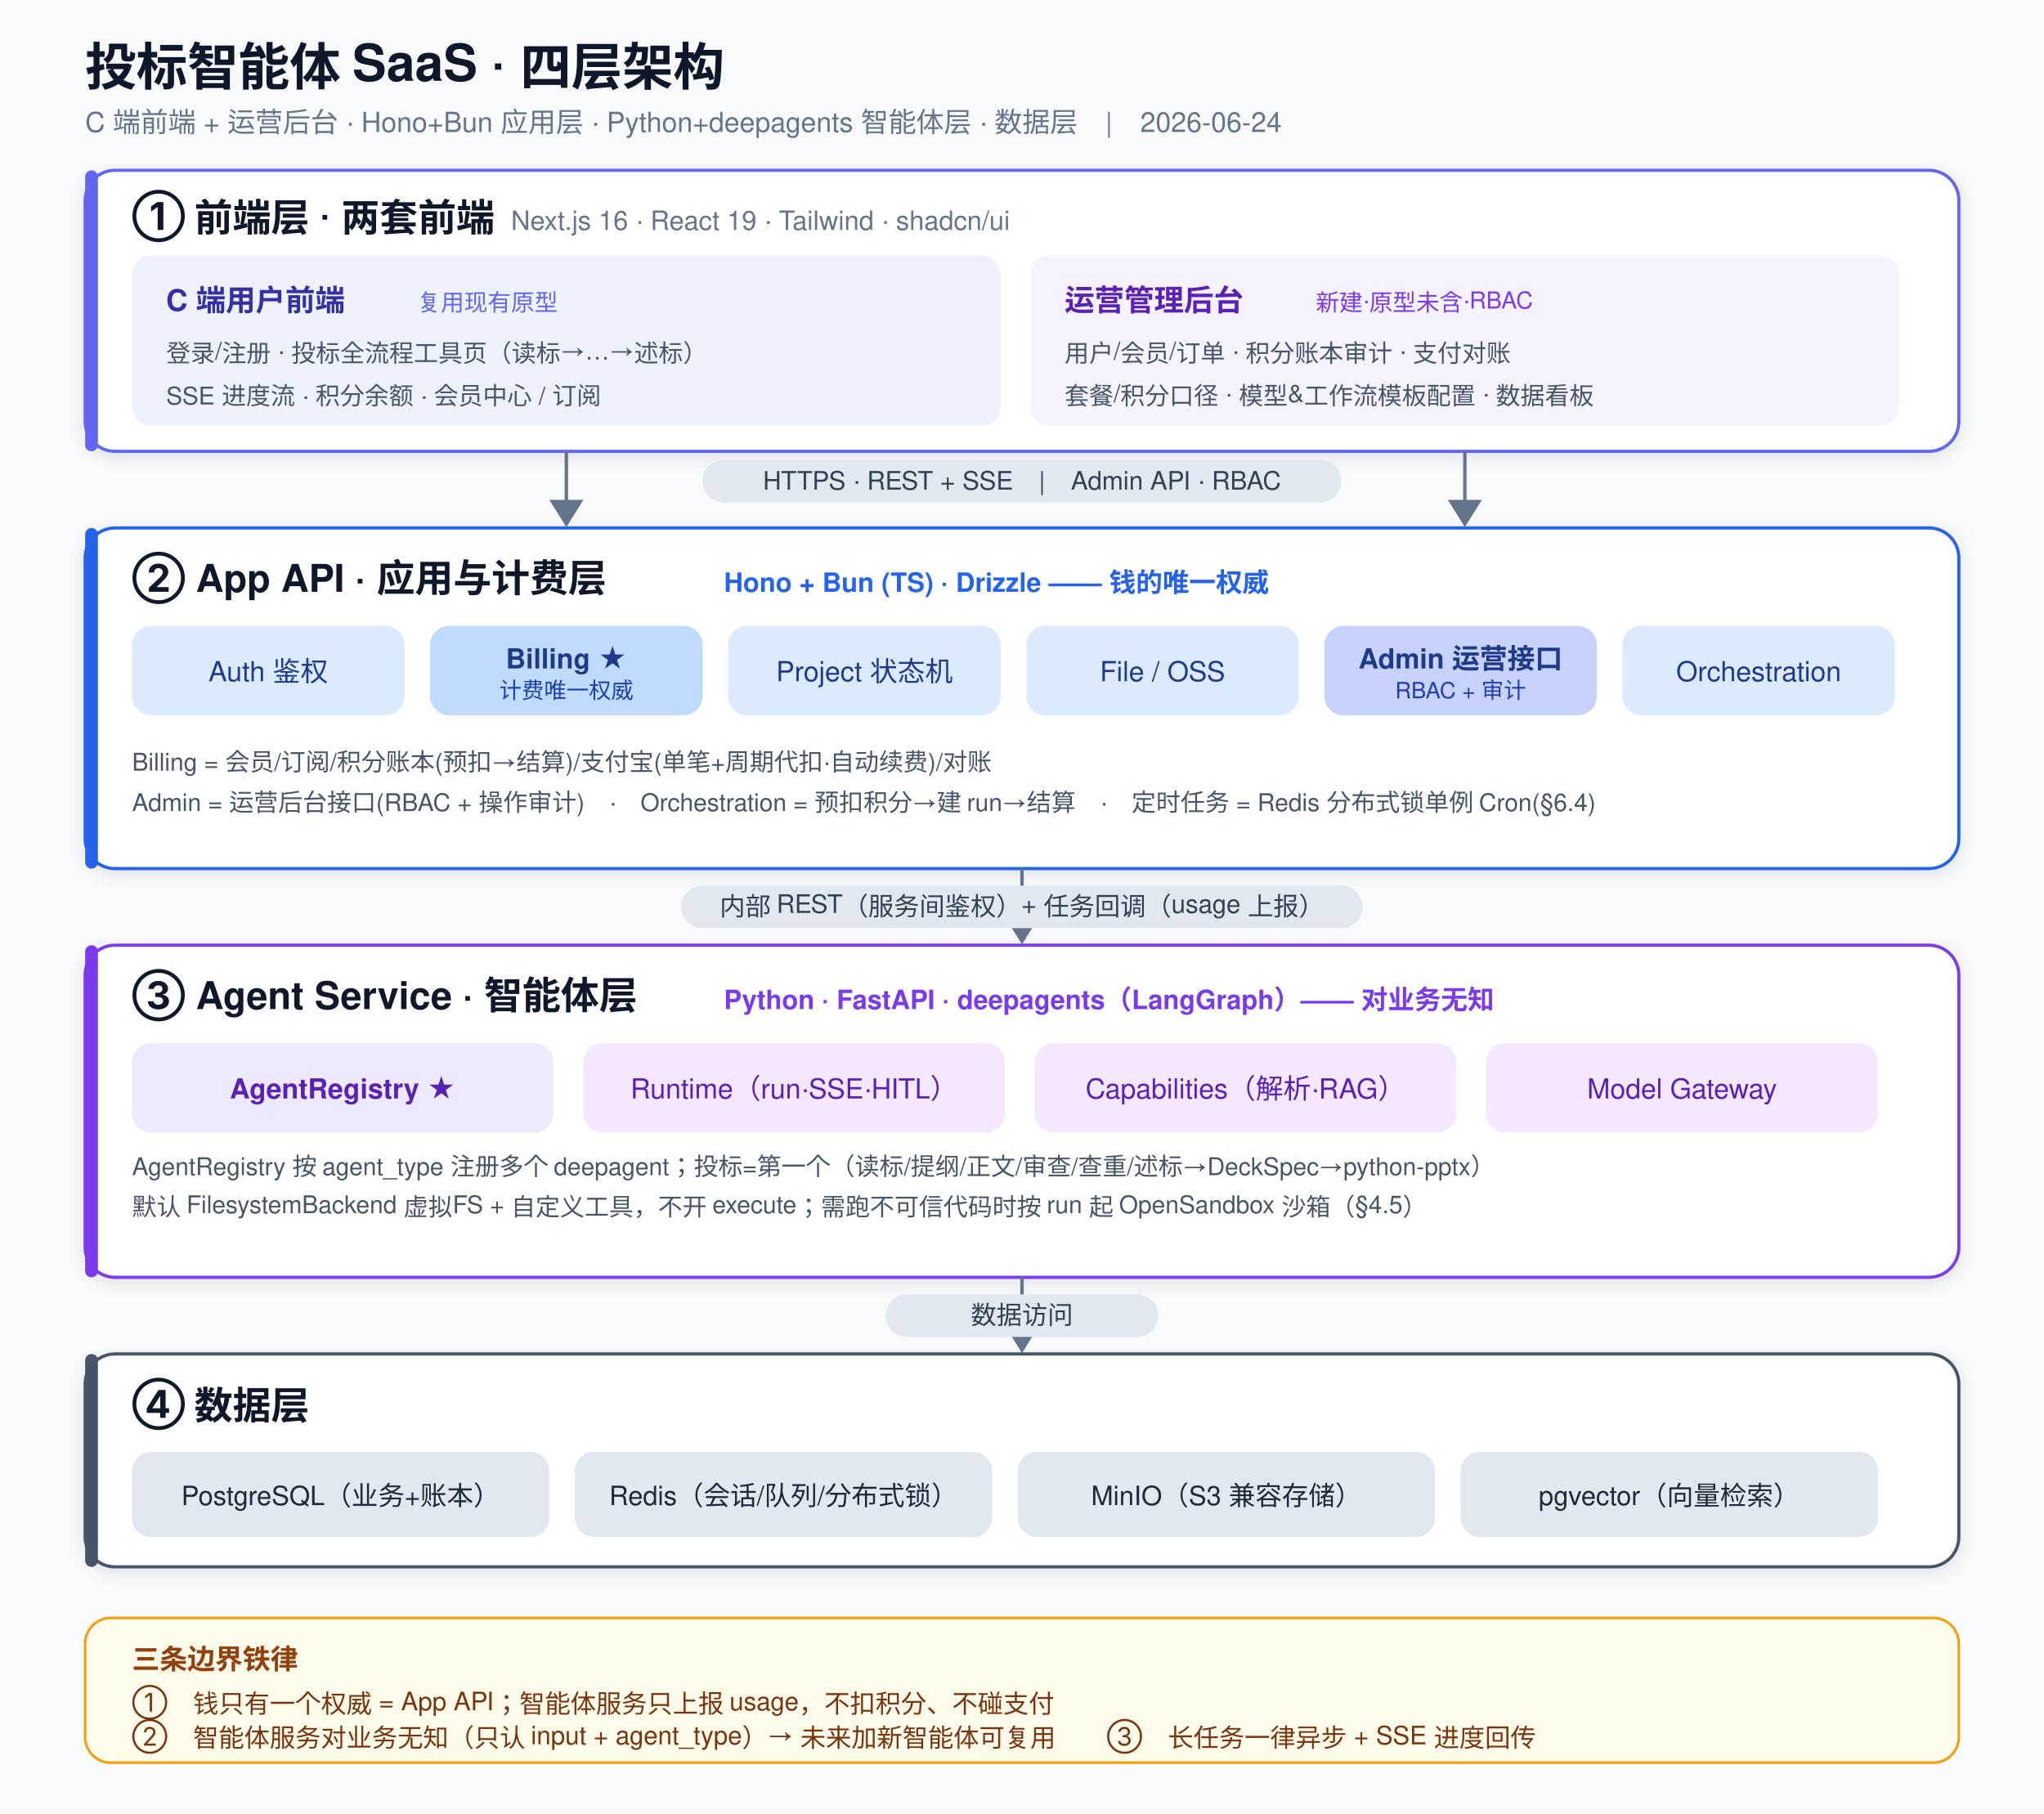
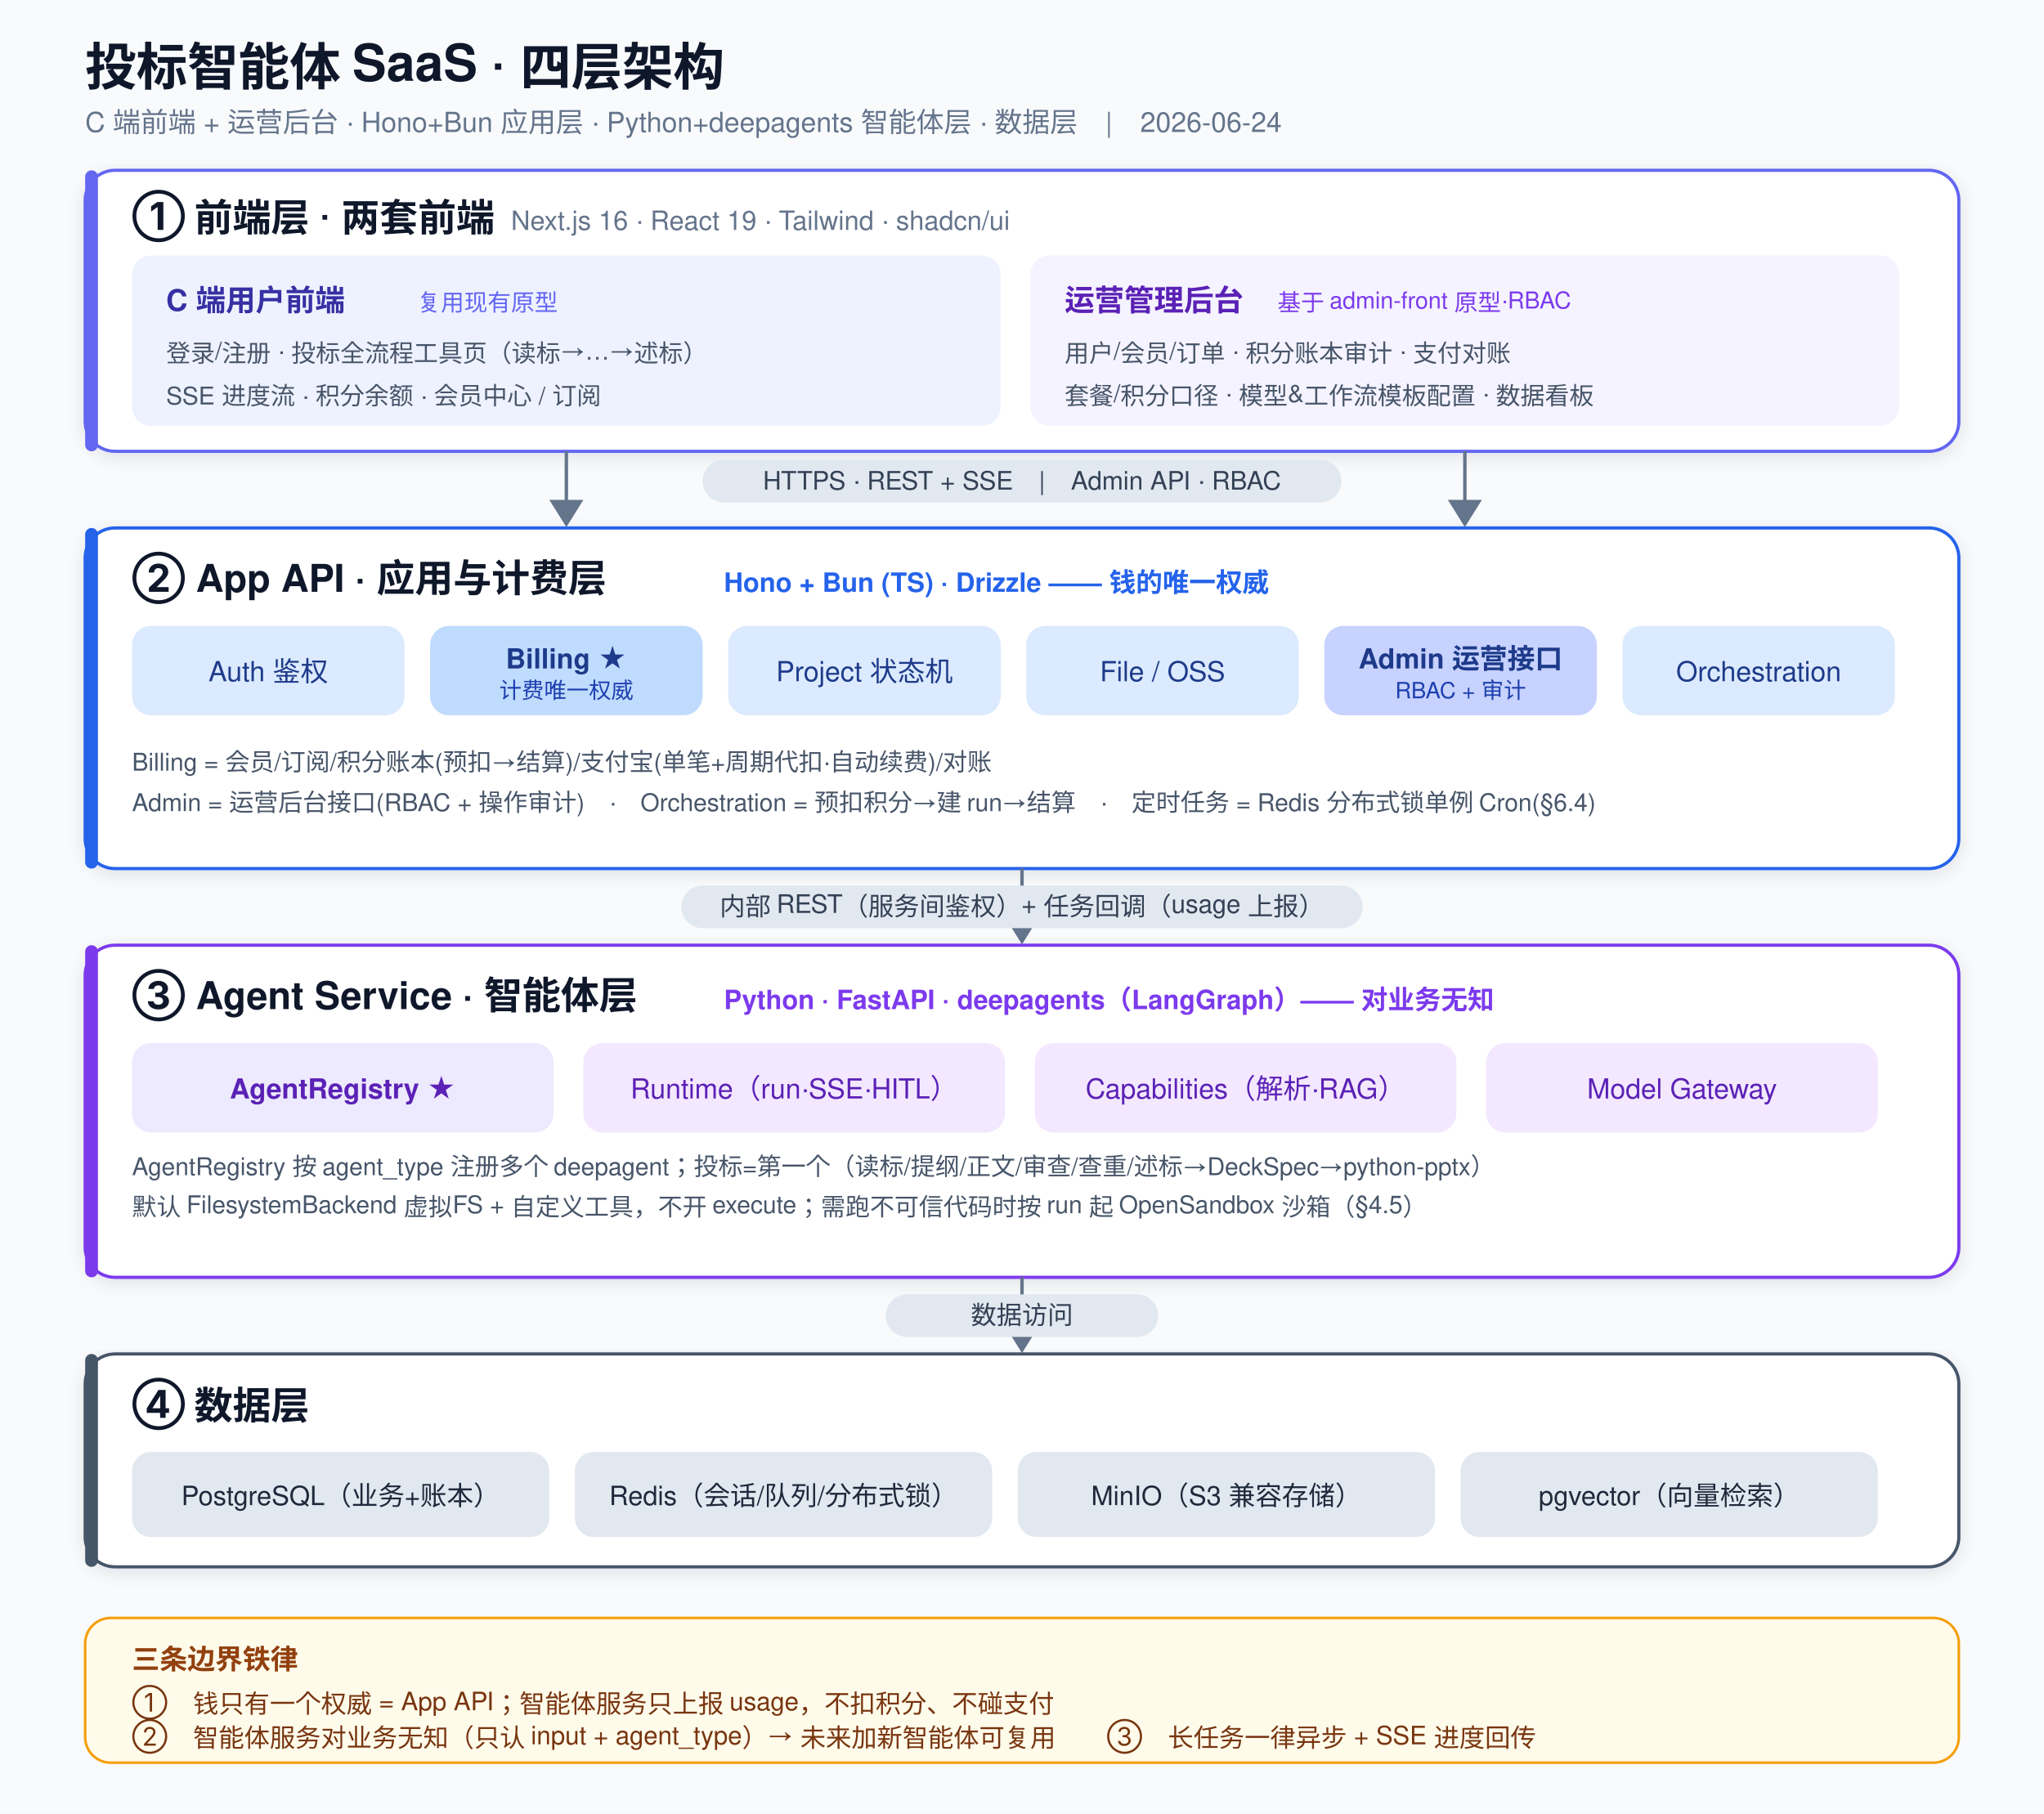
<svg xmlns="http://www.w3.org/2000/svg" width="960" height="852" viewBox="0 0 960 852" font-family="-apple-system, 'PingFang SC', 'Microsoft YaHei', Helvetica, Arial, sans-serif">
  <defs>
    <linearGradient id="brand" x1="0" y1="0" x2="1" y2="0">
      <stop offset="0" stop-color="#2563eb" />
      <stop offset="1" stop-color="#7c3aed" />
    </linearGradient>
    <filter id="shadow" x="-4%" y="-4%" width="108%" height="120%">
      <feDropShadow dx="0" dy="2" stdDeviation="4" flood-color="#0f172a" flood-opacity="0.10" />
    </filter>
    <marker id="arrow" markerWidth="10" markerHeight="10" refX="7" refY="5" orient="auto">
      <path d="M0,0 L8,5 L0,10 Z" fill="#64748b" />
    </marker>
  </defs>
  <rect x="0" y="0" width="960" height="852" fill="#f8fafc" />
  <text x="40" y="40" font-size="24" font-weight="700" fill="#0f172a">投标智能体 SaaS · 四层架构</text>
  <text x="40" y="62" font-size="13" fill="#64748b">C 端前端 + 运营后台 · Hono+Bun 应用层 · Python+deepagents 智能体层 · 数据层　|　2026-06-24</text>
  <rect x="40" y="80" width="880" height="132" rx="14" fill="#ffffff" stroke="#6366f1" stroke-width="1.5" filter="url(#shadow)" />
  <rect x="40" y="80" width="6" height="132" rx="3" fill="#6366f1" />
  <text x="62" y="108" font-size="18" font-weight="700" fill="#0f172a">① 前端层 · 两套前端</text>
  <text x="240" y="108" font-size="12.5" fill="#64748b">Next.js 16 · React 19 · Tailwind · shadcn/ui</text>
  <rect x="62" y="120" width="408" height="80" rx="9" fill="#eef2ff" />
  <text x="78" y="146" font-size="14" font-weight="700" fill="#3730a3">C 端用户前端</text>
  <text x="196" y="146" font-size="11" fill="#6366f1">复用现有原型</text>
  <text x="78" y="170" font-size="11.5" fill="#475569">登录/注册 · 投标全流程工具页（读标→…→述标）</text>
  <text x="78" y="190" font-size="11.5" fill="#475569">SSE 进度流 · 积分余额 · 会员中心 / 订阅</text>
  <rect x="484" y="120" width="408" height="80" rx="9" fill="#f5f3ff" />
  <text x="500" y="146" font-size="14" font-weight="700" fill="#5b21b6">运营管理后台</text>
-   <text x="618" y="146" font-size="11" fill="#7c3aed">新建·原型未含·RBAC</text>
+   <text x="600" y="146" font-size="11" fill="#7c3aed">基于 admin-front 原型·RBAC</text>
  <text x="500" y="170" font-size="11.5" fill="#475569">用户/会员/订单 · 积分账本审计 · 支付对账</text>
  <text x="500" y="190" font-size="11.5" fill="#475569">套餐/积分口径 · 模型&amp;工作流模板配置 · 数据看板</text>
  <line x1="266" y1="212" x2="266" y2="246" stroke="#64748b" stroke-width="1.6" marker-end="url(#arrow)" />
  <line x1="688" y1="212" x2="688" y2="246" stroke="#64748b" stroke-width="1.6" marker-end="url(#arrow)" />
  <rect x="330" y="216" width="300" height="20" rx="10" fill="#e2e8f0" />
  <text x="480" y="230" text-anchor="middle" font-size="12" fill="#334155">HTTPS · REST + SSE　|　Admin API · RBAC</text>
  <rect x="40" y="248" width="880" height="160" rx="14" fill="#ffffff" stroke="#2563eb" stroke-width="1.5" filter="url(#shadow)" />
  <rect x="40" y="248" width="6" height="160" rx="3" fill="#2563eb" />
  <text x="62" y="278" font-size="18" font-weight="700" fill="#0f172a">② App API · 应用与计费层</text>
  <text x="340" y="278" font-size="12.5" fill="#2563eb" font-weight="600">Hono + Bun (TS) · Drizzle —— 钱的唯一权威</text>
  <g font-size="13">
    <rect x="62" y="294" width="128" height="42" rx="9" fill="#dbeafe" />
    <text x="126" y="320" text-anchor="middle" fill="#1e3a8a">Auth 鉴权</text>
    <rect x="202" y="294" width="128" height="42" rx="9" fill="#bfdbfe" />
    <text x="266" y="314" text-anchor="middle" fill="#1e3a8a" font-weight="700">Billing ★</text>
    <text x="266" y="328" text-anchor="middle" fill="#1e40af" font-size="10.5">计费唯一权威</text>
    <rect x="342" y="294" width="128" height="42" rx="9" fill="#dbeafe" />
    <text x="406" y="320" text-anchor="middle" fill="#1e3a8a">Project 状态机</text>
    <rect x="482" y="294" width="128" height="42" rx="9" fill="#dbeafe" />
    <text x="546" y="320" text-anchor="middle" fill="#1e3a8a">File / OSS</text>
    <rect x="622" y="294" width="128" height="42" rx="9" fill="#c7d2fe" />
    <text x="686" y="314" text-anchor="middle" fill="#1e3a8a" font-weight="700">Admin 运营接口</text>
    <text x="686" y="328" text-anchor="middle" fill="#1e40af" font-size="10.5">RBAC + 审计</text>
    <rect x="762" y="294" width="128" height="42" rx="9" fill="#dbeafe" />
    <text x="826" y="320" text-anchor="middle" fill="#1e3a8a">Orchestration</text>
  </g>
  <text x="62" y="362" font-size="11.5" fill="#475569">Billing = 会员/订阅/积分账本(预扣→结算)/支付宝(单笔+周期代扣·自动续费)/对账</text>
  <text x="62" y="381" font-size="11.5" fill="#475569">Admin = 运营后台接口(RBAC + 操作审计)　·　Orchestration = 预扣积分→建 run→结算　·　定时任务 = Redis 分布式锁单例 Cron(§6.4)</text>
  <line x1="480" y1="408" x2="480" y2="442" stroke="#64748b" stroke-width="1.6" marker-end="url(#arrow)" />
  <rect x="320" y="416" width="320" height="20" rx="10" fill="#e2e8f0" />
  <text x="480" y="430" text-anchor="middle" font-size="12" fill="#334155">内部 REST（服务间鉴权）+ 任务回调（usage 上报）</text>
  <rect x="40" y="444" width="880" height="156" rx="14" fill="#ffffff" stroke="#7c3aed" stroke-width="1.5" filter="url(#shadow)" />
  <rect x="40" y="444" width="6" height="156" rx="3" fill="#7c3aed" />
  <text x="62" y="474" font-size="18" font-weight="700" fill="#0f172a">③ Agent Service · 智能体层</text>
  <text x="340" y="474" font-size="12.5" fill="#7c3aed" font-weight="600">Python · FastAPI · deepagents（LangGraph）—— 对业务无知</text>
  <g font-size="13">
    <rect x="62" y="490" width="198" height="42" rx="9" fill="#ede9fe" />
    <text x="161" y="516" text-anchor="middle" fill="#5b21b6" font-weight="700">AgentRegistry ★</text>
    <rect x="274" y="490" width="198" height="42" rx="9" fill="#f3e8ff" />
    <text x="373" y="516" text-anchor="middle" fill="#5b21b6">Runtime（run·SSE·HITL）</text>
    <rect x="486" y="490" width="198" height="42" rx="9" fill="#f3e8ff" />
    <text x="585" y="516" text-anchor="middle" fill="#5b21b6">Capabilities（解析·RAG）</text>
    <rect x="698" y="490" width="184" height="42" rx="9" fill="#f3e8ff" />
    <text x="790" y="516" text-anchor="middle" fill="#5b21b6">Model Gateway</text>
  </g>
  <text x="62" y="552" font-size="11.5" fill="#475569">AgentRegistry 按 agent_type 注册多个 deepagent；投标=第一个（读标/提纲/正文/审查/查重/述标→DeckSpec→python-pptx）</text>
  <text x="62" y="571" font-size="11.5" fill="#475569">默认 FilesystemBackend 虚拟FS + 自定义工具，不开 execute；需跑不可信代码时按 run 起 OpenSandbox 沙箱（§4.5）</text>
  <line x1="480" y1="600" x2="480" y2="634" stroke="#64748b" stroke-width="1.6" marker-end="url(#arrow)" />
  <rect x="416" y="608" width="128" height="20" rx="10" fill="#e2e8f0" />
  <text x="480" y="622" text-anchor="middle" font-size="12" fill="#334155">数据访问</text>
  <rect x="40" y="636" width="880" height="100" rx="14" fill="#ffffff" stroke="#475569" stroke-width="1.5" filter="url(#shadow)" />
  <rect x="40" y="636" width="6" height="100" rx="3" fill="#475569" />
  <text x="62" y="666" font-size="18" font-weight="700" fill="#0f172a">④ 数据层</text>
  <g font-size="12.5" fill="#1e293b">
    <rect x="62" y="682" width="196" height="40" rx="9" fill="#e2e8f0" />
    <text x="160" y="707" text-anchor="middle">PostgreSQL（业务+账本）</text>
    <rect x="270" y="682" width="196" height="40" rx="9" fill="#e2e8f0" />
    <text x="368" y="707" text-anchor="middle">Redis（会话/队列/分布式锁）</text>
    <rect x="478" y="682" width="196" height="40" rx="9" fill="#e2e8f0" />
    <text x="576" y="707" text-anchor="middle">MinIO（S3 兼容存储）</text>
    <rect x="686" y="682" width="196" height="40" rx="9" fill="#e2e8f0" />
    <text x="784" y="707" text-anchor="middle">pgvector（向量检索）</text>
  </g>
  <rect x="40" y="760" width="880" height="68" rx="12" fill="#fffbeb" stroke="#f59e0b" stroke-width="1.2" />
  <text x="62" y="784" font-size="13" font-weight="700" fill="#92400e">三条边界铁律</text>
  <g font-size="12" fill="#78350f">
    <text x="62" y="804">①　钱只有一个权威 = App API；智能体服务只上报 usage，不扣积分、不碰支付</text>
    <text x="62" y="820">②　智能体服务对业务无知（只认 input + agent_type）→ 未来加新智能体可复用　　③　长任务一律异步 + SSE 进度回传</text>
  </g>
</svg>
